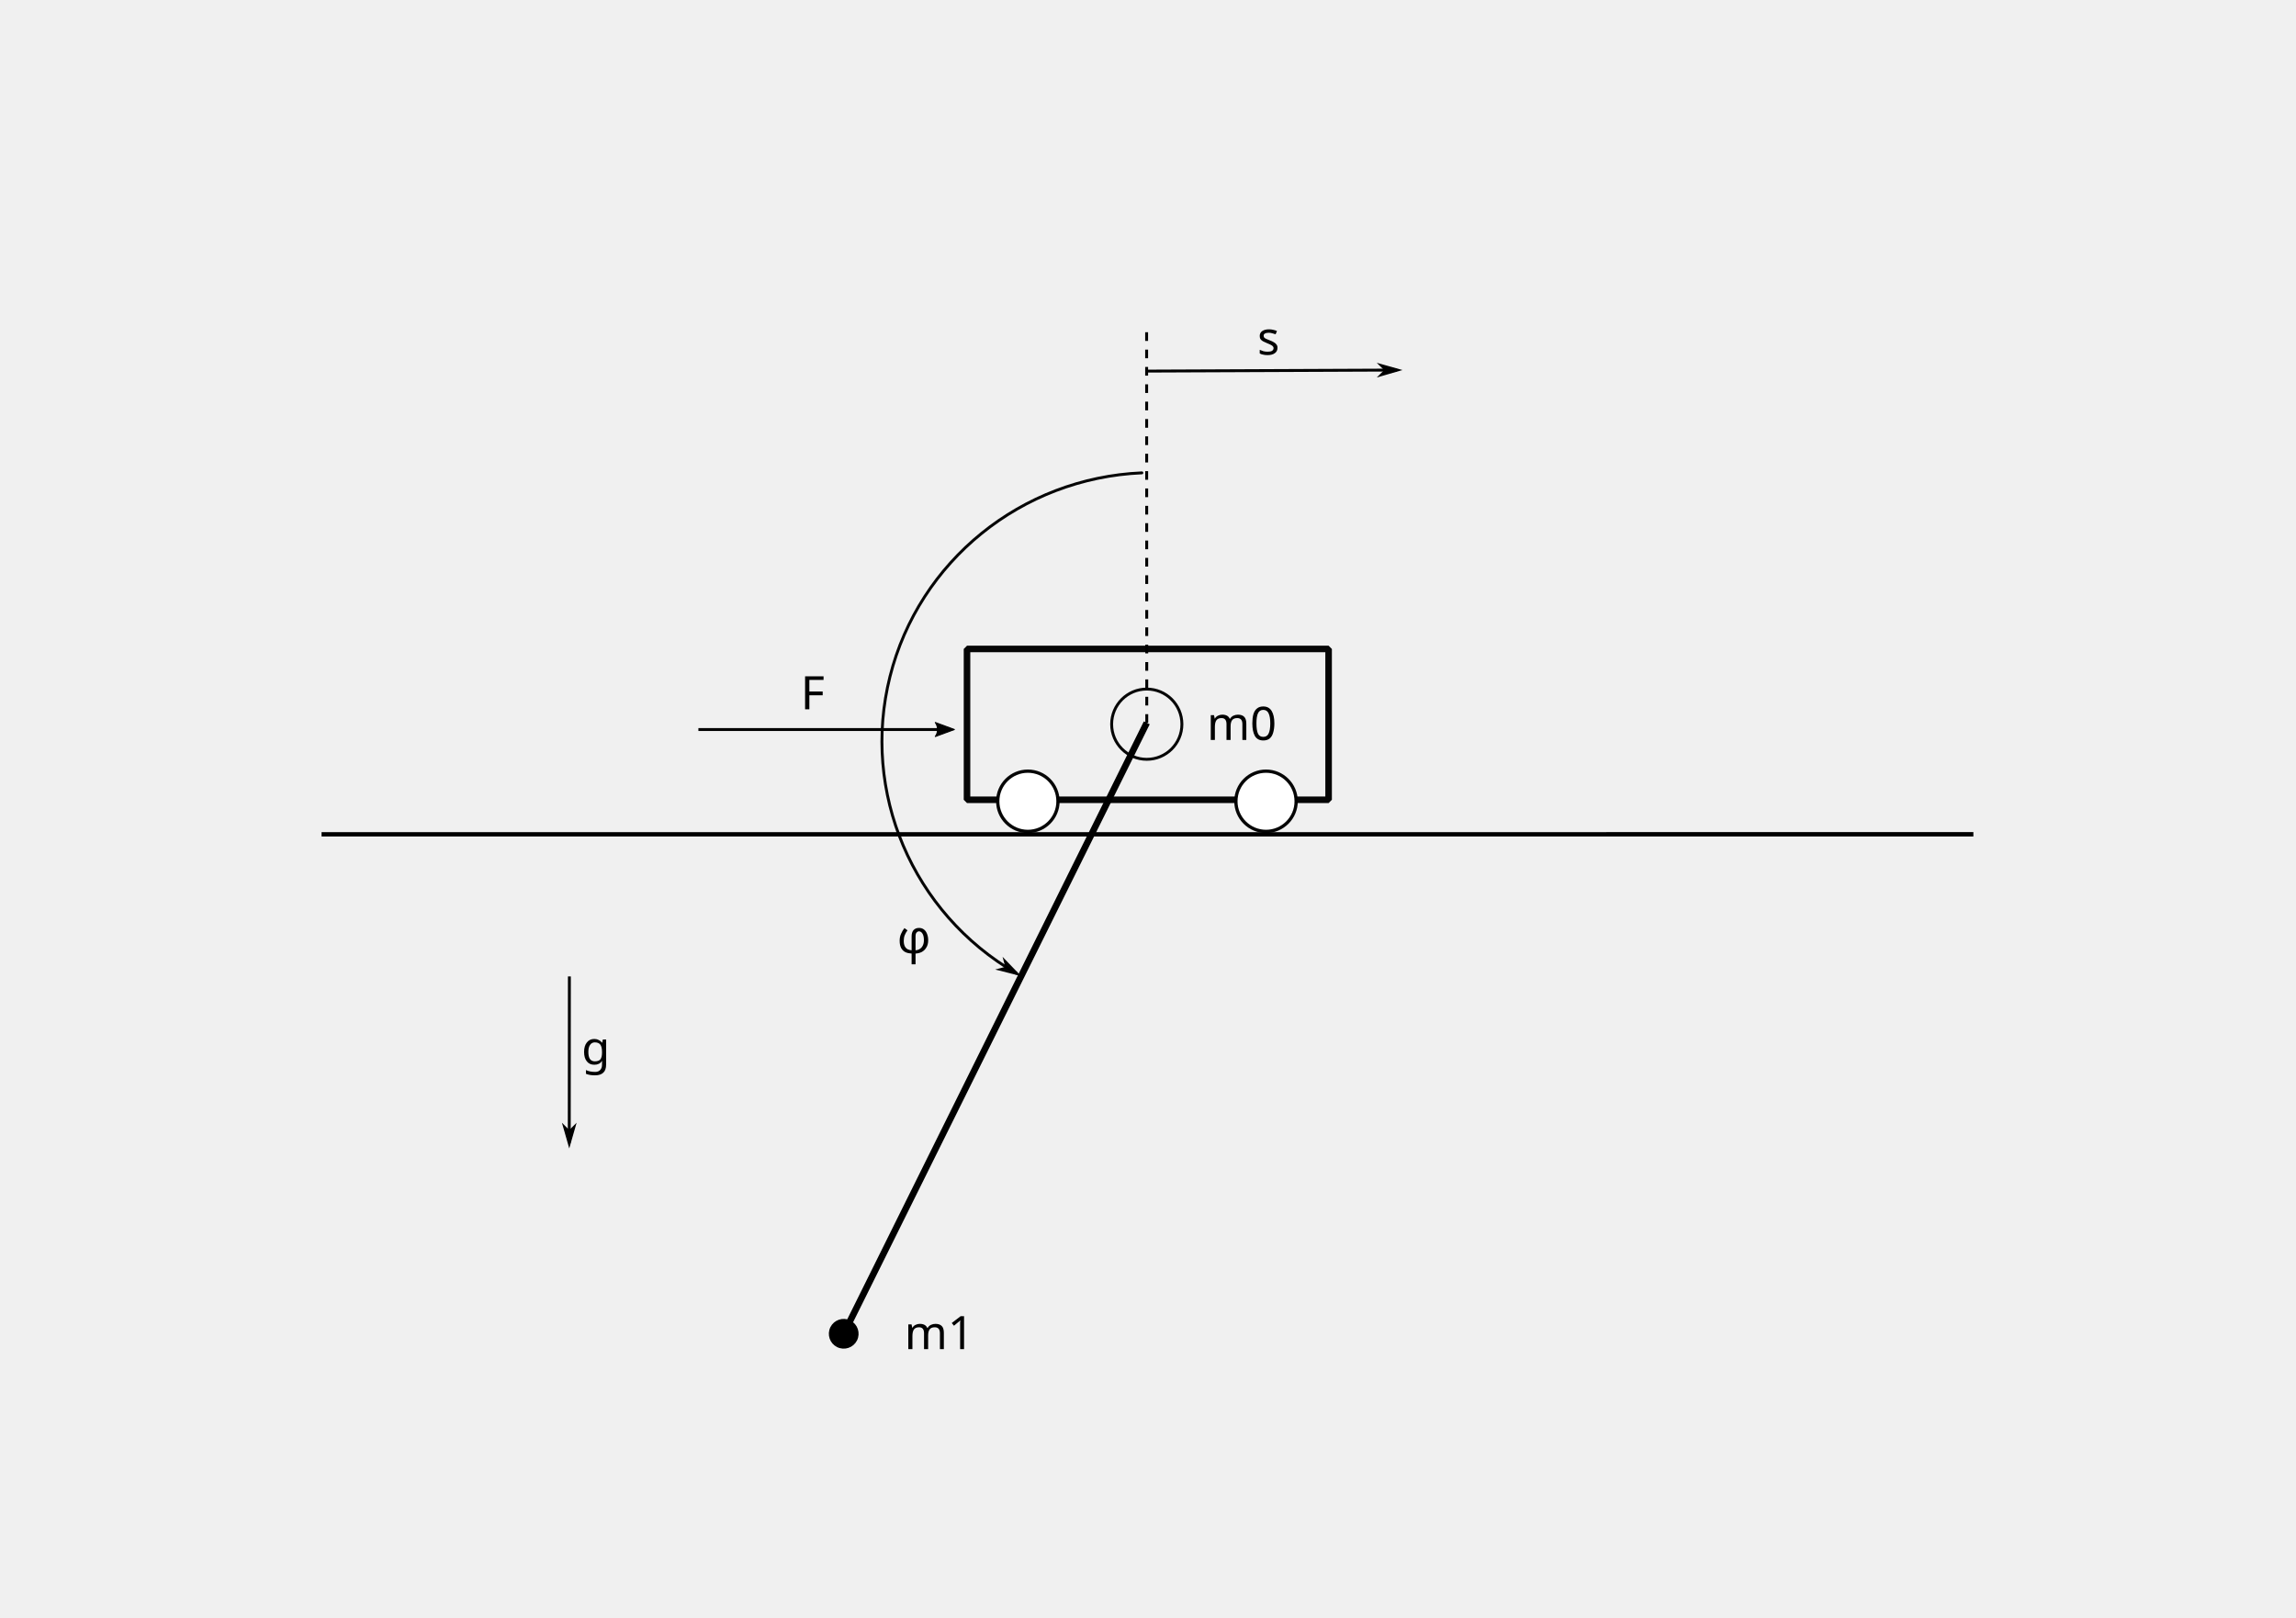
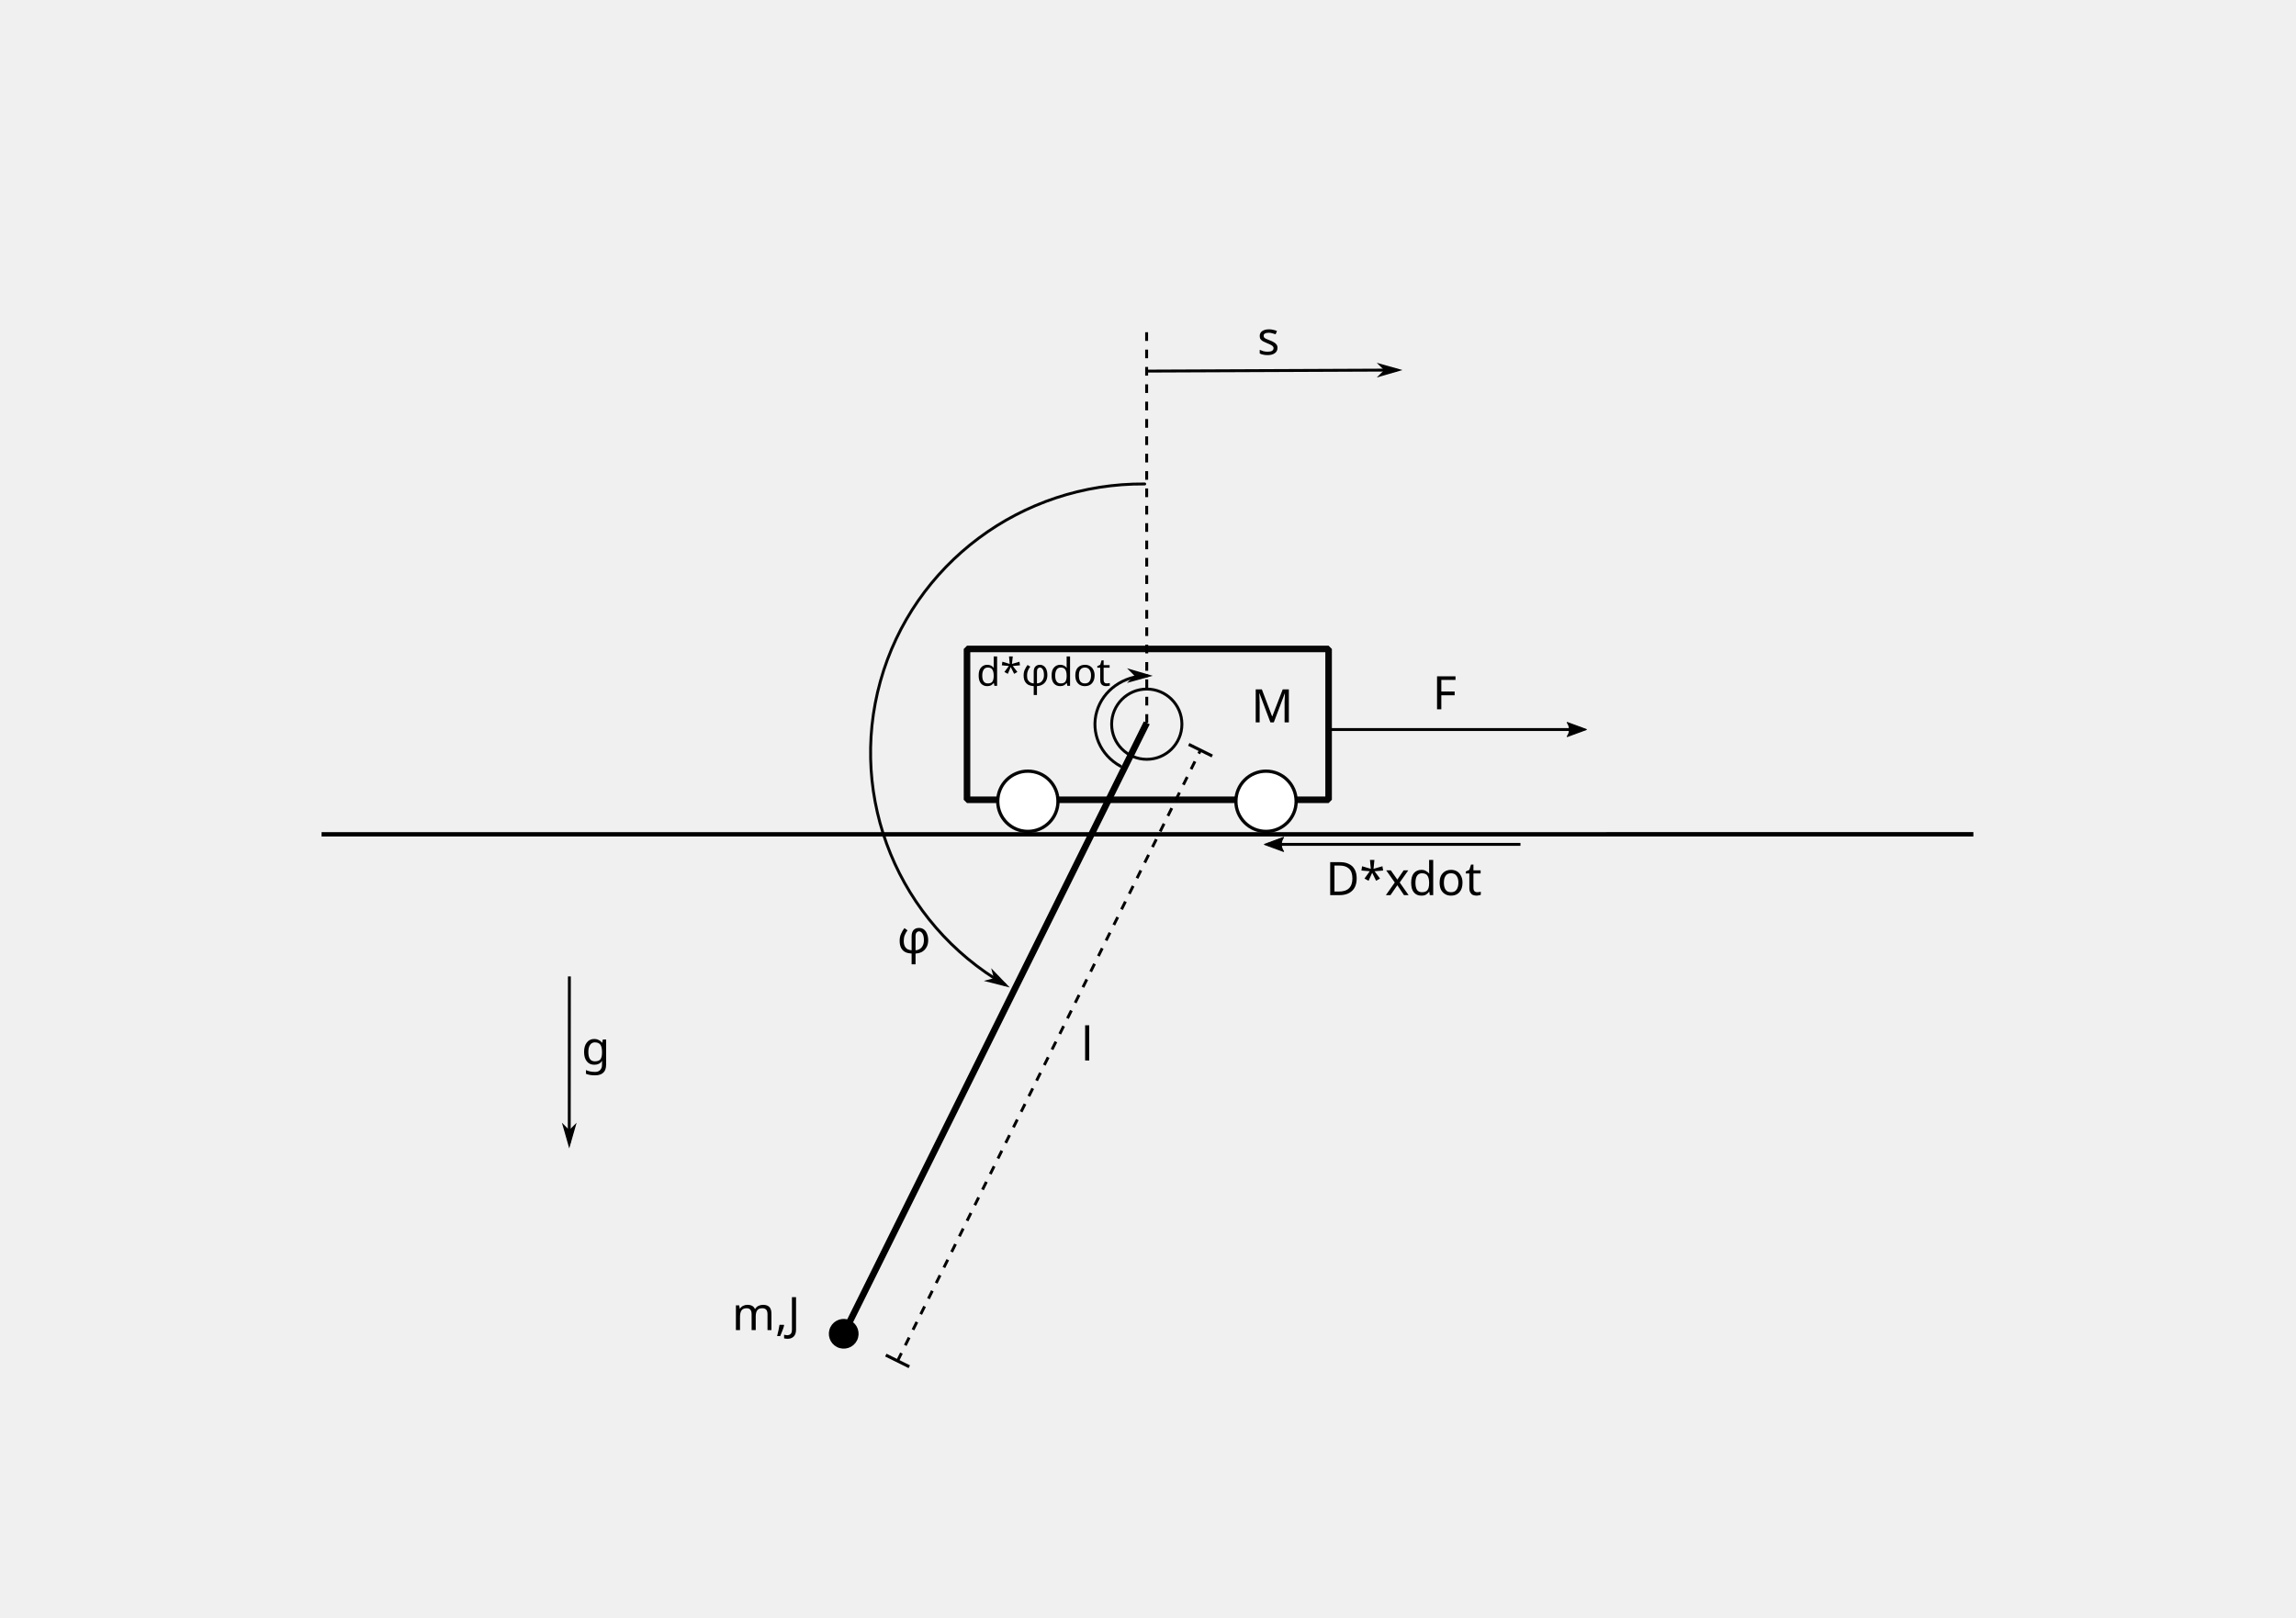
<svg xmlns="http://www.w3.org/2000/svg" width="210mm" height="148mm" viewBox="0 0 210 148" version="1.1" id="svg8">
  <defs id="defs2">
+     <marker orient="auto" refY="0.0" refX="0.0" id="marker4027" style="overflow:visible;">
+       <path id="path1065" d="M 0.0,0.0 L 5.0,-5.0 L -12.5,0.0 L 5.0,5.0 L 0.0,0.0 z " style="fill-rule:evenodd;stroke:#000000;stroke-width:1pt;stroke-opacity:0.974;fill:#000000;fill-opacity:0.974" transform="scale(0.4) rotate(180) translate(10,0)" />
+     </marker>
+     <marker orient="auto" refY="0.0" refX="0.0" id="Arrow2Mstart" style="overflow:visible">
+       <path id="path1080" style="fill-rule:evenodd;stroke-width:0.625;stroke-linejoin:round;stroke:#000000;stroke-opacity:1;fill:#000000;fill-opacity:1" d="M 8.719,4.034 L -2.207,0.016 L 8.719,-4.002 C 6.973,-1.63 6.983,1.616 8.719,4.034 z " transform="scale(0.6) translate(0,0)" />
+     </marker>
+     <marker orient="auto" refY="0.0" refX="0.0" id="marker3698" style="overflow:visible">
+       <path id="path3696" d="M 0.0,0.0 L 5.0,-5.0 L -12.5,0.0 L 5.0,5.0 L 0.0,0.0 z " style="fill-rule:evenodd;stroke:#000000;stroke-width:1pt;stroke-opacity:0.974;fill:#000000;fill-opacity:0.974" transform="scale(0.4) translate(10,0)" />
+     </marker>
+     <marker orient="auto" refY="0.0" refX="0.0" id="marker3580" style="overflow:visible">
+       <path id="path3578" style="fill-rule:evenodd;stroke-width:0.625;stroke-linejoin:round;stroke:#000000;stroke-opacity:0.974;fill:#000000;fill-opacity:0.974" d="M 8.719,4.034 L -2.207,0.016 L 8.719,-4.002 C 6.973,-1.63 6.983,1.616 8.719,4.034 z " transform="scale(1.1) translate(1,0)" />
+     </marker>
+     <marker orient="auto" refY="0.0" refX="0.0" id="Arrow2Lstart" style="overflow:visible">
+       <path id="path1074" style="fill-rule:evenodd;stroke-width:0.625;stroke-linejoin:round;stroke:#000000;stroke-opacity:0.974;fill:#ffffff;fill-opacity:1" d="M 8.719,4.034 L -2.207,0.016 L 8.719,-4.002 C 6.973,-1.63 6.983,1.616 8.719,4.034 z " transform="scale(1.1) translate(1,0)" />
+     </marker>
+     <marker orient="auto" refY="0.0" refX="0.0" id="marker3340" style="overflow:visible">
+       <path id="path1062" d="M 0.0,0.0 L 5.0,-5.0 L -12.5,0.0 L 5.0,5.0 L 0.0,0.0 z " style="fill-rule:evenodd;stroke:#000000;stroke-width:1pt;stroke-opacity:0.974;fill:#ffffff;fill-opacity:1" transform="scale(0.4) translate(10,0)" />
+     </marker>
+     <marker orient="auto" refY="0.0" refX="0.0" id="marker3241" style="overflow:visible">
+       <path id="path3239" d="M 0.0,0.0 L 5.0,-5.0 L -12.5,0.0 L 5.0,5.0 L 0.0,0.0 z " style="fill-rule:evenodd;stroke:#000000;stroke-width:1pt;stroke-opacity:0.974;fill:#ffffff;fill-opacity:1" transform="scale(0.4) translate(10,0)" />
+     </marker>
+     <marker orient="auto" refY="0.0" refX="0.0" id="StopL" style="overflow:visible">
+       <path id="path1225" d="M 0.0,5.65 L 0.0,-5.65" style="fill:none;fill-opacity:0.75;fill-rule:evenodd;stroke:#000000;stroke-width:1pt;stroke-opacity:1" transform="scale(0.8)" />
+     </marker>
    <marker orient="auto" refY="0.0" refX="0.0" id="Arrow1Mstart" style="overflow:visible">
      <path id="path2380" d="M 0.0,0.0 L 5.0,-5.0 L -12.5,0.0 L 5.0,5.0 L 0.0,0.0 z " style="fill-rule:evenodd;stroke:#000000;stroke-width:1pt;stroke-opacity:0.974;fill:#000000;fill-opacity:0.974" transform="scale(0.4) translate(10,0)" />
    </marker>
    <marker orient="auto" refY="0.0" refX="0.0" id="DotM" style="overflow:visible">
      <path id="path885" d="M -2.5,-1.0 C -2.5,1.76 -4.74,4.0 -7.5,4.0 C -10.26,4.0 -12.5,1.76 -12.5,-1.0 C -12.5,-3.76 -10.26,-6.0 -7.5,-6.0 C -4.74,-6.0 -2.5,-3.76 -2.5,-1.0 z " style="fill-rule:evenodd;stroke:#000000;stroke-width:1pt;stroke-opacity:1;fill:#000000;fill-opacity:1" transform="scale(0.4) translate(7.4, 1)" />
    </marker>
    <marker orient="auto" refY="0.0" refX="0.0" id="DotS" style="overflow:visible">
      <path id="path888" d="M -2.5,-1.0 C -2.5,1.76 -4.74,4.0 -7.5,4.0 C -10.26,4.0 -12.5,1.76 -12.5,-1.0 C -12.5,-3.76 -10.26,-6.0 -7.5,-6.0 C -4.74,-6.0 -2.5,-3.76 -2.5,-1.0 z " style="fill-rule:evenodd;stroke:#000000;stroke-width:1pt;stroke-opacity:1;fill:#000000;fill-opacity:1" transform="scale(0.2) translate(7.4, 1)" />
    </marker>
    <marker orient="auto" refY="0.0" refX="0.0" id="DotL" style="overflow:visible">
      <path id="path882" d="M -2.5,-1.0 C -2.5,1.76 -4.74,4.0 -7.5,4.0 C -10.26,4.0 -12.5,1.76 -12.5,-1.0 C -12.5,-3.76 -10.26,-6.0 -7.5,-6.0 C -4.74,-6.0 -2.5,-3.76 -2.5,-1.0 z " style="fill-rule:evenodd;stroke:#000000;stroke-width:1pt;stroke-opacity:1;fill:#000000;fill-opacity:1" transform="scale(0.8) translate(7.4, 1)" />
    </marker>
    <marker orient="auto" refY="0.0" refX="0.0" id="marker10137" style="overflow:visible;">
      <path id="path10135" d="M 0.0,0.0 L 5.0,-5.0 L -12.5,0.0 L 5.0,5.0 L 0.0,0.0 z " style="fill-rule:evenodd;stroke:#000000;stroke-width:1pt;stroke-opacity:1;fill:#000000;fill-opacity:1" transform="scale(0.4) rotate(180) translate(10,0)" />
    </marker>
    <marker orient="auto" refY="0.0" refX="0.0" id="marker10031" style="overflow:visible;">
      <path id="path10029" d="M 0.0,0.0 L 5.0,-5.0 L -12.5,0.0 L 5.0,5.0 L 0.0,0.0 z " style="fill-rule:evenodd;stroke:#000000;stroke-width:1pt;stroke-opacity:1;fill:#000000;fill-opacity:1" transform="scale(0.4) rotate(180) translate(10,0)" />
    </marker>
    <marker style="overflow:visible;" id="marker1203" refX="0.0" refY="0.0" orient="auto">
      <path transform="scale(0.6) rotate(180) translate(0,0)" d="M 8.719,4.034 L -2.207,0.016 L 8.719,-4.002 C 6.973,-1.63 6.983,1.616 8.719,4.034 z " style="fill-rule:evenodd;stroke-width:0.625;stroke-linejoin:round;stroke:#000000;stroke-opacity:0.974;fill:#000000;fill-opacity:0.974" id="path1201" />
    </marker>
    <marker orient="auto" refY="0.0" refX="0.0" id="Arrow1Mend" style="overflow:visible;">
      <path id="path830" d="M 0.0,0.0 L 5.0,-5.0 L -12.5,0.0 L 5.0,5.0 L 0.0,0.0 z " style="fill-rule:evenodd;stroke:#000000;stroke-width:1pt;stroke-opacity:0.974;fill:#000000;fill-opacity:0.974" transform="scale(0.4) rotate(180) translate(10,0)" />
    </marker>
    <marker orient="auto" refY="0.0" refX="0.0" id="Arrow2Mend" style="overflow:visible;">
      <path id="path848" style="fill-rule:evenodd;stroke-width:0.625;stroke-linejoin:round;stroke:#000000;stroke-opacity:1;fill:#000000;fill-opacity:1" d="M 8.719,4.034 L -2.207,0.016 L 8.719,-4.002 C 6.973,-1.63 6.983,1.616 8.719,4.034 z " transform="scale(0.6) rotate(180) translate(0,0)" />
    </marker>
    <marker orient="auto" refY="0.0" refX="0.0" id="Arrow1Send" style="overflow:visible;">
      <path id="path836" d="M 0.0,0.0 L 5.0,-5.0 L -12.5,0.0 L 5.0,5.0 L 0.0,0.0 z " style="fill-rule:evenodd;stroke:#000000;stroke-width:1pt;stroke-opacity:0.974;fill:#000000;fill-opacity:0.974" transform="scale(0.2) rotate(180) translate(6,0)" />
    </marker>
+     <marker orient="auto" refY="0" refX="0" id="DotM-6" style="overflow:visible">
+       <path id="path885-7" d="m -2.5,-1 c 0,2.76 -2.24,5 -5,5 -2.76,0 -5,-2.24 -5,-5 0,-2.76 2.24,-5 5,-5 2.76,0 5,2.24 5,5 z" style="fill:#000000;fill-opacity:1;fill-rule:evenodd;stroke:#000000;stroke-width:1pt;stroke-opacity:1" transform="matrix(0.4,0,0,0.4,2.96,0.4)" />
+     </marker>
  </defs>
  <g id="layer1" transform="translate(0,-149)">
    <rect style="fill:none;stroke:#000000;stroke-width:0.6;stroke-linecap:round;stroke-linejoin:bevel;stroke-miterlimit:4;stroke-dasharray:none;stroke-opacity:0.974;paint-order:stroke markers fill" id="rect815" width="33.073" height="13.796" x="88.446" y="208.365" />
    <path style="fill:none;stroke:#000000;stroke-width:0.4;stroke-linecap:butt;stroke-linejoin:miter;stroke-miterlimit:4;stroke-dasharray:none;stroke-opacity:1" d="M 29.411,225.319 180.492,225.318" id="path817" />
-     <path style="fill:none;stroke:#000000;stroke-width:0.265px;stroke-linecap:butt;stroke-linejoin:miter;stroke-opacity:1;marker-end:url(#Arrow2Mend)" d="M 63.878,215.735 H 86.935" id="path819" />
+     <path style="fill:none;stroke:#000000;stroke-width:0.265;stroke-linecap:butt;stroke-linejoin:miter;stroke-opacity:1;marker-end:url(#Arrow2Mend);stroke-miterlimit:4;stroke-dasharray:none" d="m 121.678,215.735 h 23.057" id="path819" />
    <circle style="fill:none;stroke:#000000;stroke-width:0.265;stroke-linecap:round;stroke-linejoin:bevel;stroke-miterlimit:4;stroke-dasharray:none;stroke-opacity:0.974;paint-order:stroke markers fill" id="path1135" cx="104.888" cy="215.246" r="3.213" />
    <path style="fill:none;stroke:#000000;stroke-width:0.265;stroke-linecap:butt;stroke-linejoin:miter;stroke-miterlimit:4;stroke-dasharray:0.794, 0.794;stroke-dashoffset:0;stroke-opacity:1" d="m 104.888,215.121 -0.014,-36.046" id="path1137" />
    <path style="fill:none;stroke:#000000;stroke-width:0.6;stroke-linecap:butt;stroke-linejoin:miter;stroke-opacity:1;stroke-miterlimit:4;stroke-dasharray:none;marker-start:url(#DotM)" d="M 77.18,270.987 104.888,215.121" id="path1139" />
-     <path style="fill:none;stroke:#000000;stroke-width:0.265;stroke-linecap:round;stroke-linejoin:bevel;stroke-miterlimit:4;stroke-dasharray:none;stroke-dashoffset:0;stroke-opacity:0.974;marker-start:url(#Arrow1Mstart);paint-order:stroke markers fill" id="path1143" d="M 92.945,238.027 A 24.856,24.589 0 0 1 81.4,210.891 24.856,24.589 0 0 1 104.439,192.254" />
+     <path style="fill:none;stroke:#000000;stroke-width:0.265;stroke-linecap:round;stroke-linejoin:bevel;stroke-miterlimit:4;stroke-dasharray:none;stroke-dashoffset:0;stroke-opacity:0.974;marker-start:url(#Arrow1Mstart);paint-order:stroke markers fill" id="path1143" d="M 91.905,239.067 A 24.856,24.589 0 0 1 80.526,211.308 24.856,24.589 0 0 1 104.7,193.271" />
    <text xml:space="preserve" style="font-style:normal;font-weight:normal;font-size:4.233px;line-height:1.25;font-family:sans-serif;letter-spacing:0px;word-spacing:0px;fill:#000000;fill-opacity:1;stroke:none;stroke-width:0.265" x="82.052" y="236.196" id="text9990">
      <tspan id="tspan9988" x="82.052" y="236.196" style="stroke-width:0.265">φ</tspan>
    </text>
-     <text xml:space="preserve" style="font-style:normal;font-weight:normal;font-size:4.233px;line-height:1.25;font-family:sans-serif;letter-spacing:0px;word-spacing:0px;fill:#000000;fill-opacity:1;stroke:none;stroke-width:0.265" x="73.232" y="213.879" id="text9994">
-       <tspan id="tspan9992" x="73.232" y="213.879" style="stroke-width:0.265">F</tspan>
+     <text xml:space="preserve" style="font-style:normal;font-weight:normal;font-size:4.233px;line-height:1.25;font-family:sans-serif;letter-spacing:0px;word-spacing:0px;fill:#000000;fill-opacity:1;stroke:none;stroke-width:0.265" x="131.032" y="213.879" id="text9994">
+       <tspan id="tspan9992" x="131.032" y="213.879" style="stroke-width:0.265">F</tspan>
    </text>
    <circle style="fill:#ffffff;stroke:#000000;stroke-width:0.6;stroke-linecap:round;stroke-linejoin:bevel;stroke-miterlimit:4;stroke-dasharray:none;stroke-dashoffset:0;stroke-opacity:0.974;paint-order:stroke markers fill;fill-opacity:1" id="path9996" cx="94.012" cy="222.298" r="2.606" />
    <circle style="fill:#ffffff;stroke:#000000;stroke-width:0.6;stroke-linecap:round;stroke-linejoin:bevel;stroke-miterlimit:4;stroke-dasharray:none;stroke-dashoffset:0;stroke-opacity:0.974;paint-order:stroke markers fill;fill-opacity:1" id="path9996-5" cx="115.795" cy="222.298" r="2.606" />
    <path style="fill:none;stroke:#000000;stroke-width:0.265px;stroke-linecap:butt;stroke-linejoin:miter;stroke-opacity:1;marker-end:url(#marker10031)" d="m 104.983,182.946 22.773,-0.095" id="path10027" />
    <text xml:space="preserve" style="font-style:normal;font-weight:normal;font-size:4.233px;line-height:1.25;font-family:sans-serif;letter-spacing:0px;word-spacing:0px;fill:#000000;fill-opacity:1;stroke:none;stroke-width:0.265" x="114.999" y="181.434" id="text10077">
      <tspan id="tspan10075" x="114.999" y="181.434" style="stroke-width:0.265">s</tspan>
    </text>
    <path style="fill:none;stroke:#000000;stroke-width:0.265px;stroke-linecap:butt;stroke-linejoin:miter;stroke-opacity:1;marker-end:url(#marker10137)" d="m 52.078,238.319 -0.012,15.214" id="path10133" />
    <text xml:space="preserve" style="font-style:normal;font-weight:normal;font-size:4.233px;line-height:1.25;font-family:sans-serif;letter-spacing:0px;word-spacing:0px;fill:#000000;fill-opacity:1;stroke:none;stroke-width:0.265" x="53.187" y="246.352" id="text10189">
      <tspan id="tspan10187" x="53.187" y="246.352" style="stroke-width:0.265">g</tspan>
    </text>
-     <text xml:space="preserve" style="font-style:normal;font-weight:normal;font-size:4.233px;line-height:1.25;font-family:sans-serif;letter-spacing:0px;word-spacing:0px;fill:#000000;fill-opacity:1;stroke:none;stroke-width:0.265" x="82.72" y="272.411" id="text10379">
-       <tspan id="tspan10377" x="82.72" y="272.411" style="stroke-width:0.265">m1</tspan>
+     <text xml:space="preserve" style="font-style:normal;font-weight:normal;font-size:4.233px;line-height:1.25;font-family:sans-serif;letter-spacing:0px;word-spacing:0px;fill:#000000;fill-opacity:1;stroke:none;stroke-width:0.265" x="66.951" y="270.674" id="text10379">
+       <tspan id="tspan10377" x="66.951" y="270.674" style="stroke-width:0.265">m,J</tspan>
    </text>
-     <text xml:space="preserve" style="font-style:normal;font-weight:normal;font-size:4.233px;line-height:1.25;font-family:sans-serif;letter-spacing:0px;word-spacing:0px;fill:#000000;fill-opacity:1;stroke:none;stroke-width:0.265" x="110.382" y="216.685" id="text10383">
-       <tspan id="tspan10381" x="110.382" y="216.685" style="stroke-width:0.265">m0</tspan>
+     <text xml:space="preserve" style="font-style:normal;font-weight:normal;font-size:4.233px;line-height:1.25;font-family:sans-serif;letter-spacing:0px;word-spacing:0px;fill:#000000;fill-opacity:1;stroke:none;stroke-width:0.265" x="114.446" y="215.079" id="text10383">
+       <tspan id="tspan10381" x="114.446" y="215.079" style="stroke-width:0.265">M</tspan>
+     </text>
+     <path style="fill:none;stroke:#000000;stroke-width:0.265;stroke-linecap:butt;stroke-linejoin:miter;stroke-miterlimit:4;stroke-dasharray:0.795,0.795;stroke-opacity:1;marker-start:url(#StopL);marker-end:url(#StopL);stroke-dashoffset:0" d="M 82.094,273.491 109.802,217.625" id="path1139-5" />
+     <text xml:space="preserve" style="font-style:normal;font-weight:normal;font-size:4.233px;line-height:1.25;font-family:sans-serif;letter-spacing:0px;word-spacing:0px;fill:#000000;fill-opacity:1;stroke:none;stroke-width:0.265" x="98.89" y="246.011" id="text10379-3">
+       <tspan id="tspan10377-3" x="98.89" y="246.011" style="stroke-width:0.265">l</tspan>
+     </text>
+     <path style="fill:none;stroke:#000000;stroke-width:0.265;stroke-linecap:butt;stroke-linejoin:miter;stroke-miterlimit:4;stroke-dasharray:none;stroke-opacity:1;marker-start:url(#Arrow2Mstart)" d="m 116.008,226.24 h 23.057" id="path819-8" />
+     <path style="fill:none;fill-opacity:1;stroke:#000000;stroke-width:0.265;stroke-linecap:round;stroke-linejoin:bevel;stroke-miterlimit:4;stroke-dasharray:none;stroke-dashoffset:0;stroke-opacity:0.974;marker-end:url(#marker4027);paint-order:stroke markers fill" id="path2949" d="m 102.481,219.088 a 4.725,4.441 0 0 1 -2.163,-5.014 4.725,4.441 0 0 1 4.595,-3.258" />
+     <text xml:space="preserve" style="font-style:normal;font-weight:normal;font-size:4.233px;line-height:1.25;font-family:sans-serif;letter-spacing:0px;word-spacing:0px;fill:#000000;fill-opacity:1;stroke:none;stroke-width:0.265" x="89.324" y="211.736" id="text9990-5">
+       <tspan id="tspan9988-2" x="89.324" y="211.736" style="font-size:3.528px;stroke-width:0.265">d*φdot</tspan>
+     </text>
+     <text xml:space="preserve" style="font-style:normal;font-weight:normal;font-size:4.233px;line-height:1.25;font-family:sans-serif;letter-spacing:0px;word-spacing:0px;fill:#000000;fill-opacity:1;stroke:none;stroke-width:0.265" x="121.257" y="230.885" id="text9994-8">
+       <tspan id="tspan9992-4" x="121.257" y="230.885" style="stroke-width:0.265">D*xdot</tspan>
    </text>
  </g>
</svg>
